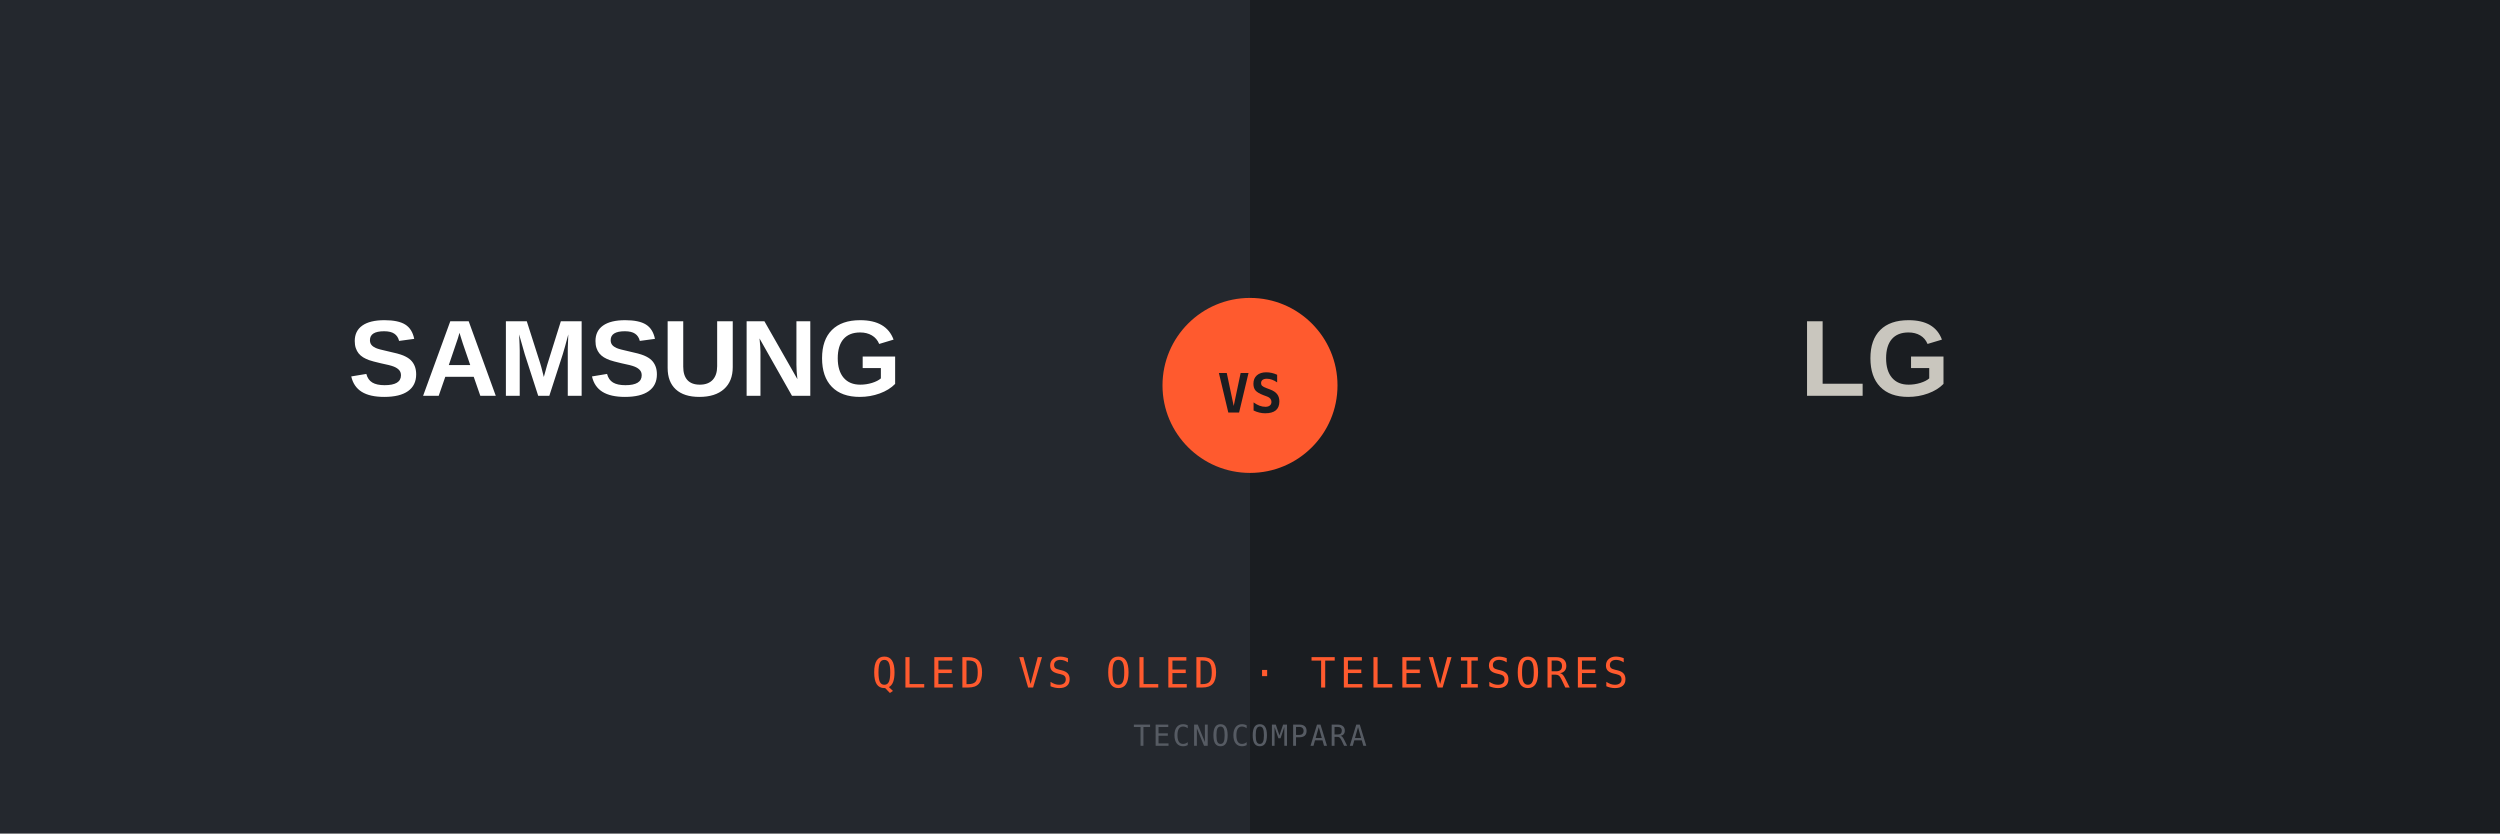
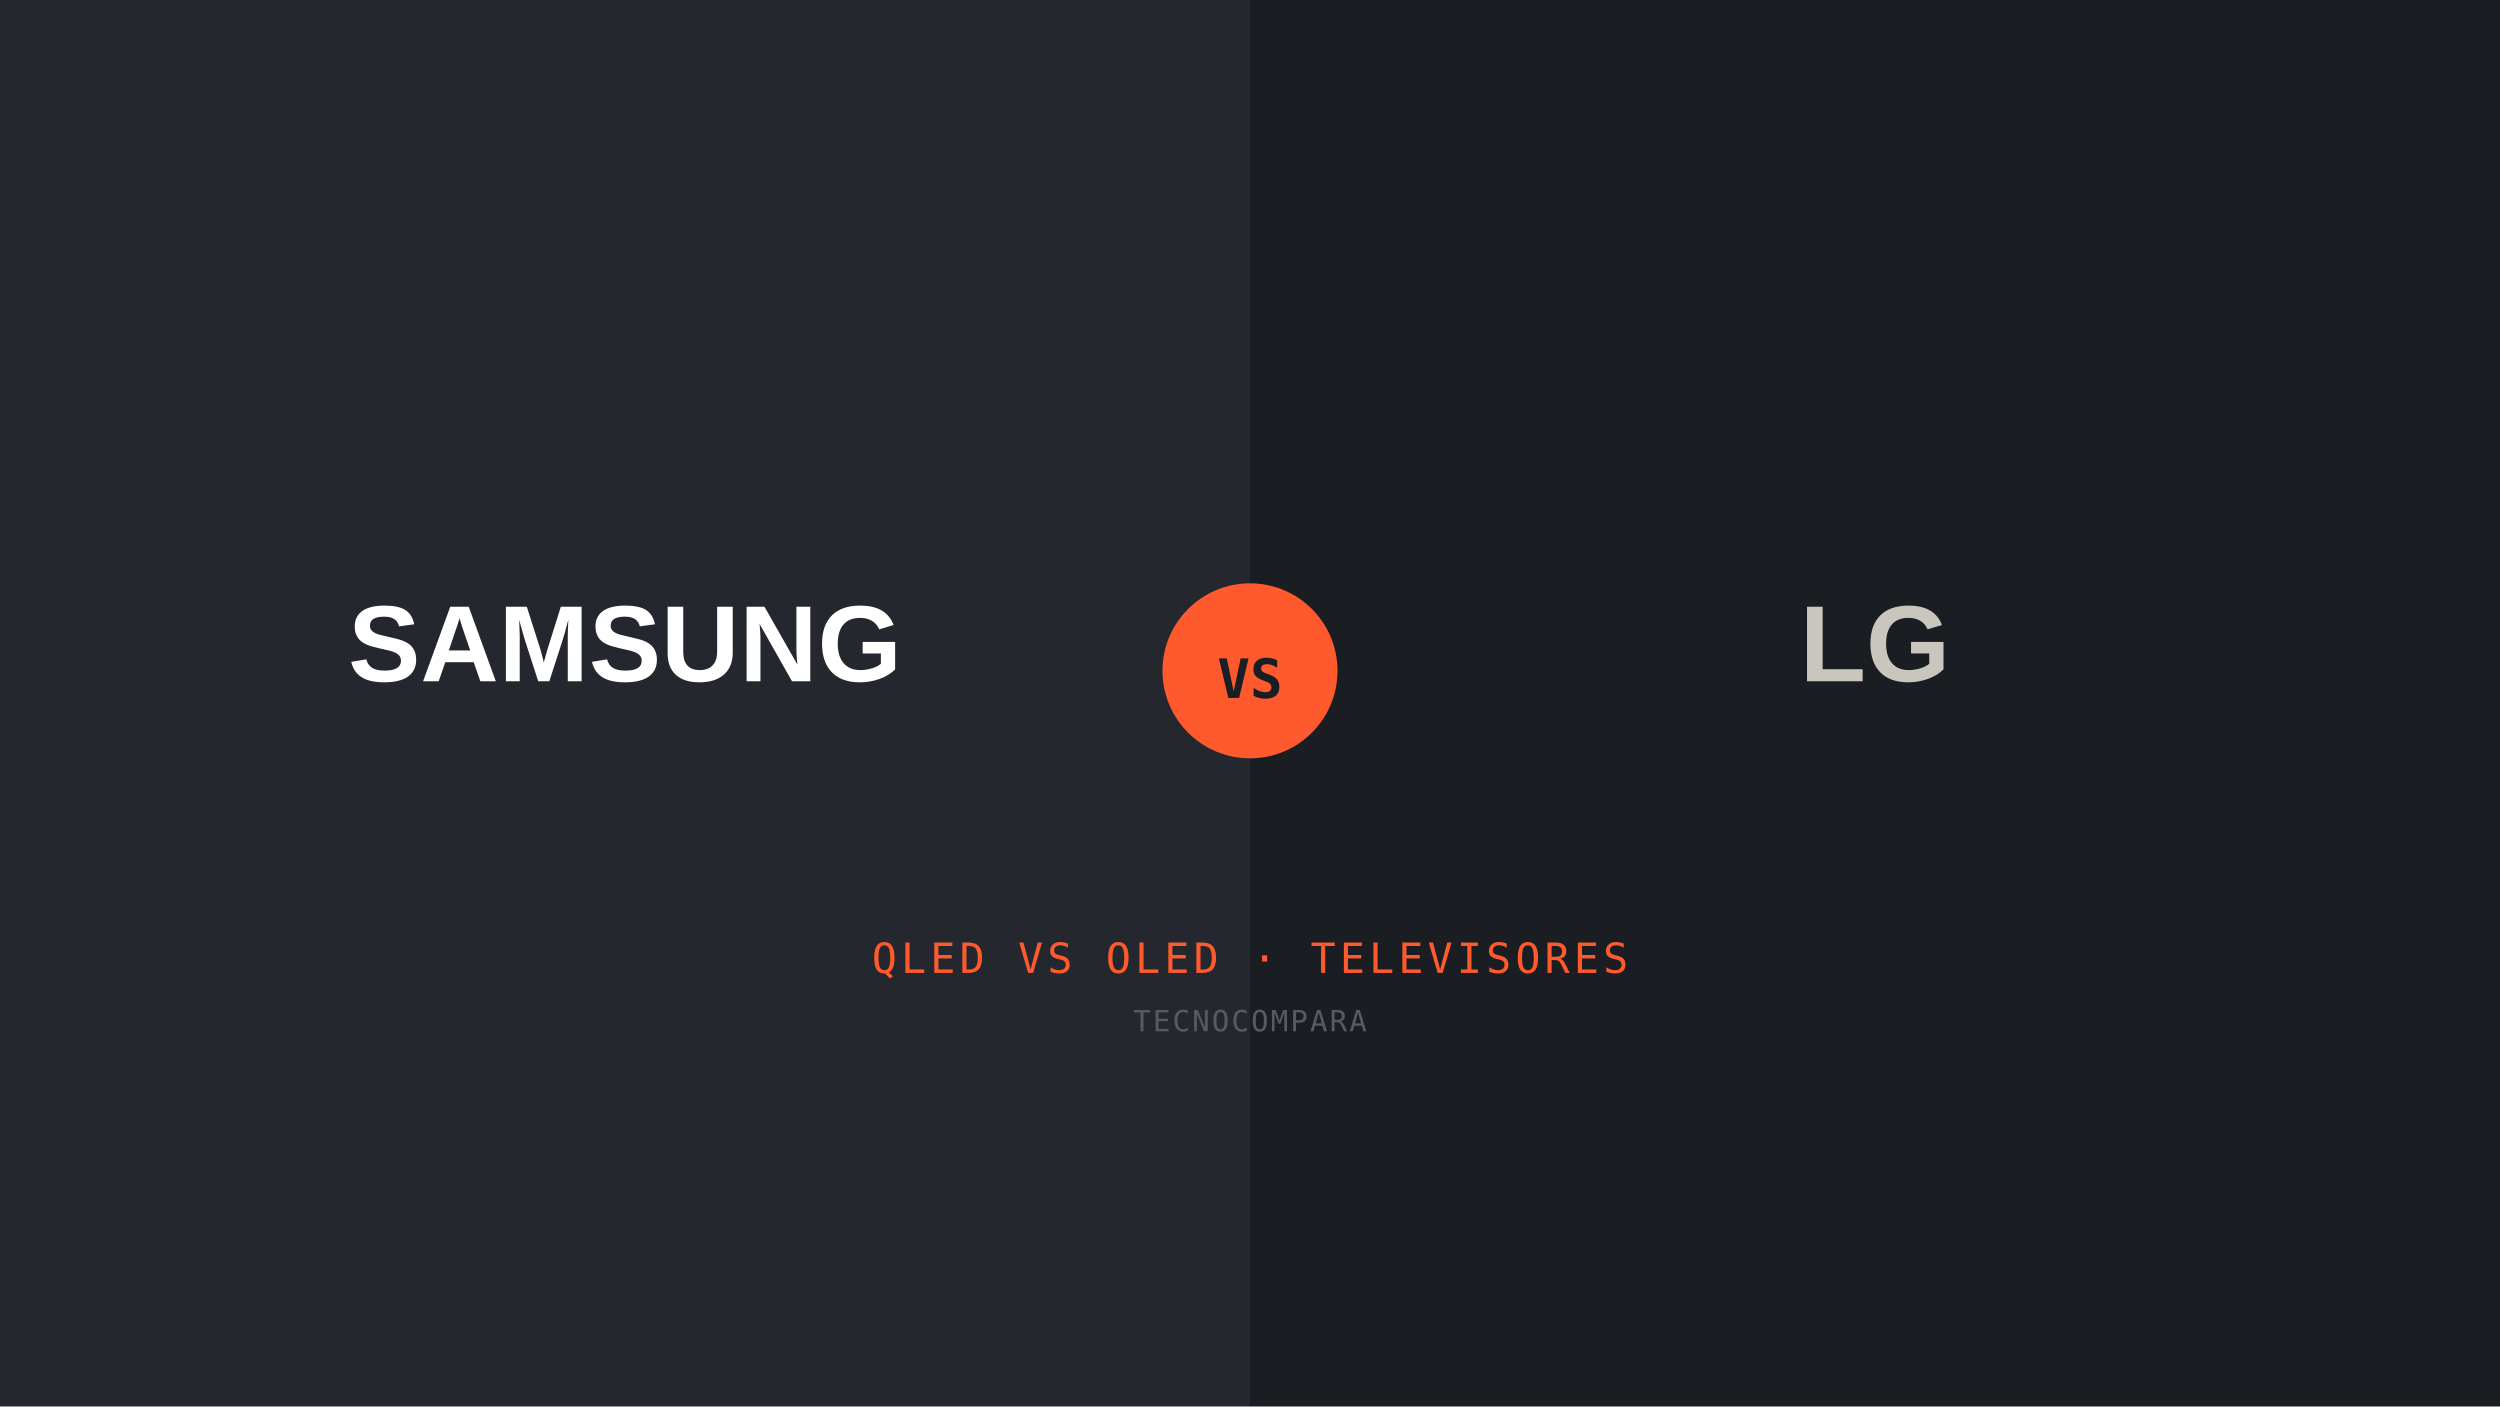
- <svg xmlns="http://www.w3.org/2000/svg" viewBox="0 0 1200 400">
-   <rect width="1200" height="400" fill="#1A1D21" />
-   <rect x="0" y="0" width="600" height="400" fill="#24282E" />
-   <rect x="600" y="0" width="600" height="400" fill="#1A1D21" />
-   <text x="300" y="190" font-family="'Space Grotesk', Arial, sans-serif" font-size="52" font-weight="700" fill="#FFFFFF" text-anchor="middle">SAMSUNG</text>
-   <text x="900" y="190" font-family="'Space Grotesk', Arial, sans-serif" font-size="52" font-weight="700" fill="#C9C6BE" text-anchor="middle">LG</text>
-   <circle cx="600" cy="185" r="42" fill="#FF5A2E" />
-   <text x="600" y="198" font-family="'JetBrains Mono', monospace" font-size="26" font-weight="600" fill="#1A1D21" text-anchor="middle">VS</text>
-   <text x="600" y="330" font-family="'JetBrains Mono', monospace" font-size="20" letter-spacing="2" fill="#FF5A2E" text-anchor="middle">QLED VS OLED · TELEVISORES</text>
-   <text x="600" y="358" font-family="'JetBrains Mono', monospace" font-size="14" letter-spacing="1" fill="#565B63" text-anchor="middle">TECNOCOMPARA</text>
+ <svg xmlns="http://www.w3.org/2000/svg" viewBox="0 0 1200 675">
+   <rect width="1200" height="675" fill="#1A1D21" />
+   <rect x="0" y="0" width="600" height="675" fill="#24282E" />
+   <rect x="600" y="0" width="600" height="675" fill="#1A1D21" />
+   <text x="300" y="327" font-family="'Space Grotesk', Arial, sans-serif" font-size="52" font-weight="700" fill="#FFFFFF" text-anchor="middle">SAMSUNG</text>
+   <text x="900" y="327" font-family="'Space Grotesk', Arial, sans-serif" font-size="52" font-weight="700" fill="#C9C6BE" text-anchor="middle">LG</text>
+   <circle cx="600" cy="322" r="42" fill="#FF5A2E" />
+   <text x="600" y="335" font-family="'JetBrains Mono', monospace" font-size="26" font-weight="600" fill="#1A1D21" text-anchor="middle">VS</text>
+   <text x="600" y="467" font-family="'JetBrains Mono', monospace" font-size="20" letter-spacing="2" fill="#FF5A2E" text-anchor="middle">QLED VS OLED · TELEVISORES</text>
+   <text x="600" y="495" font-family="'JetBrains Mono', monospace" font-size="14" letter-spacing="1" fill="#565B63" text-anchor="middle">TECNOCOMPARA</text>
</svg>
